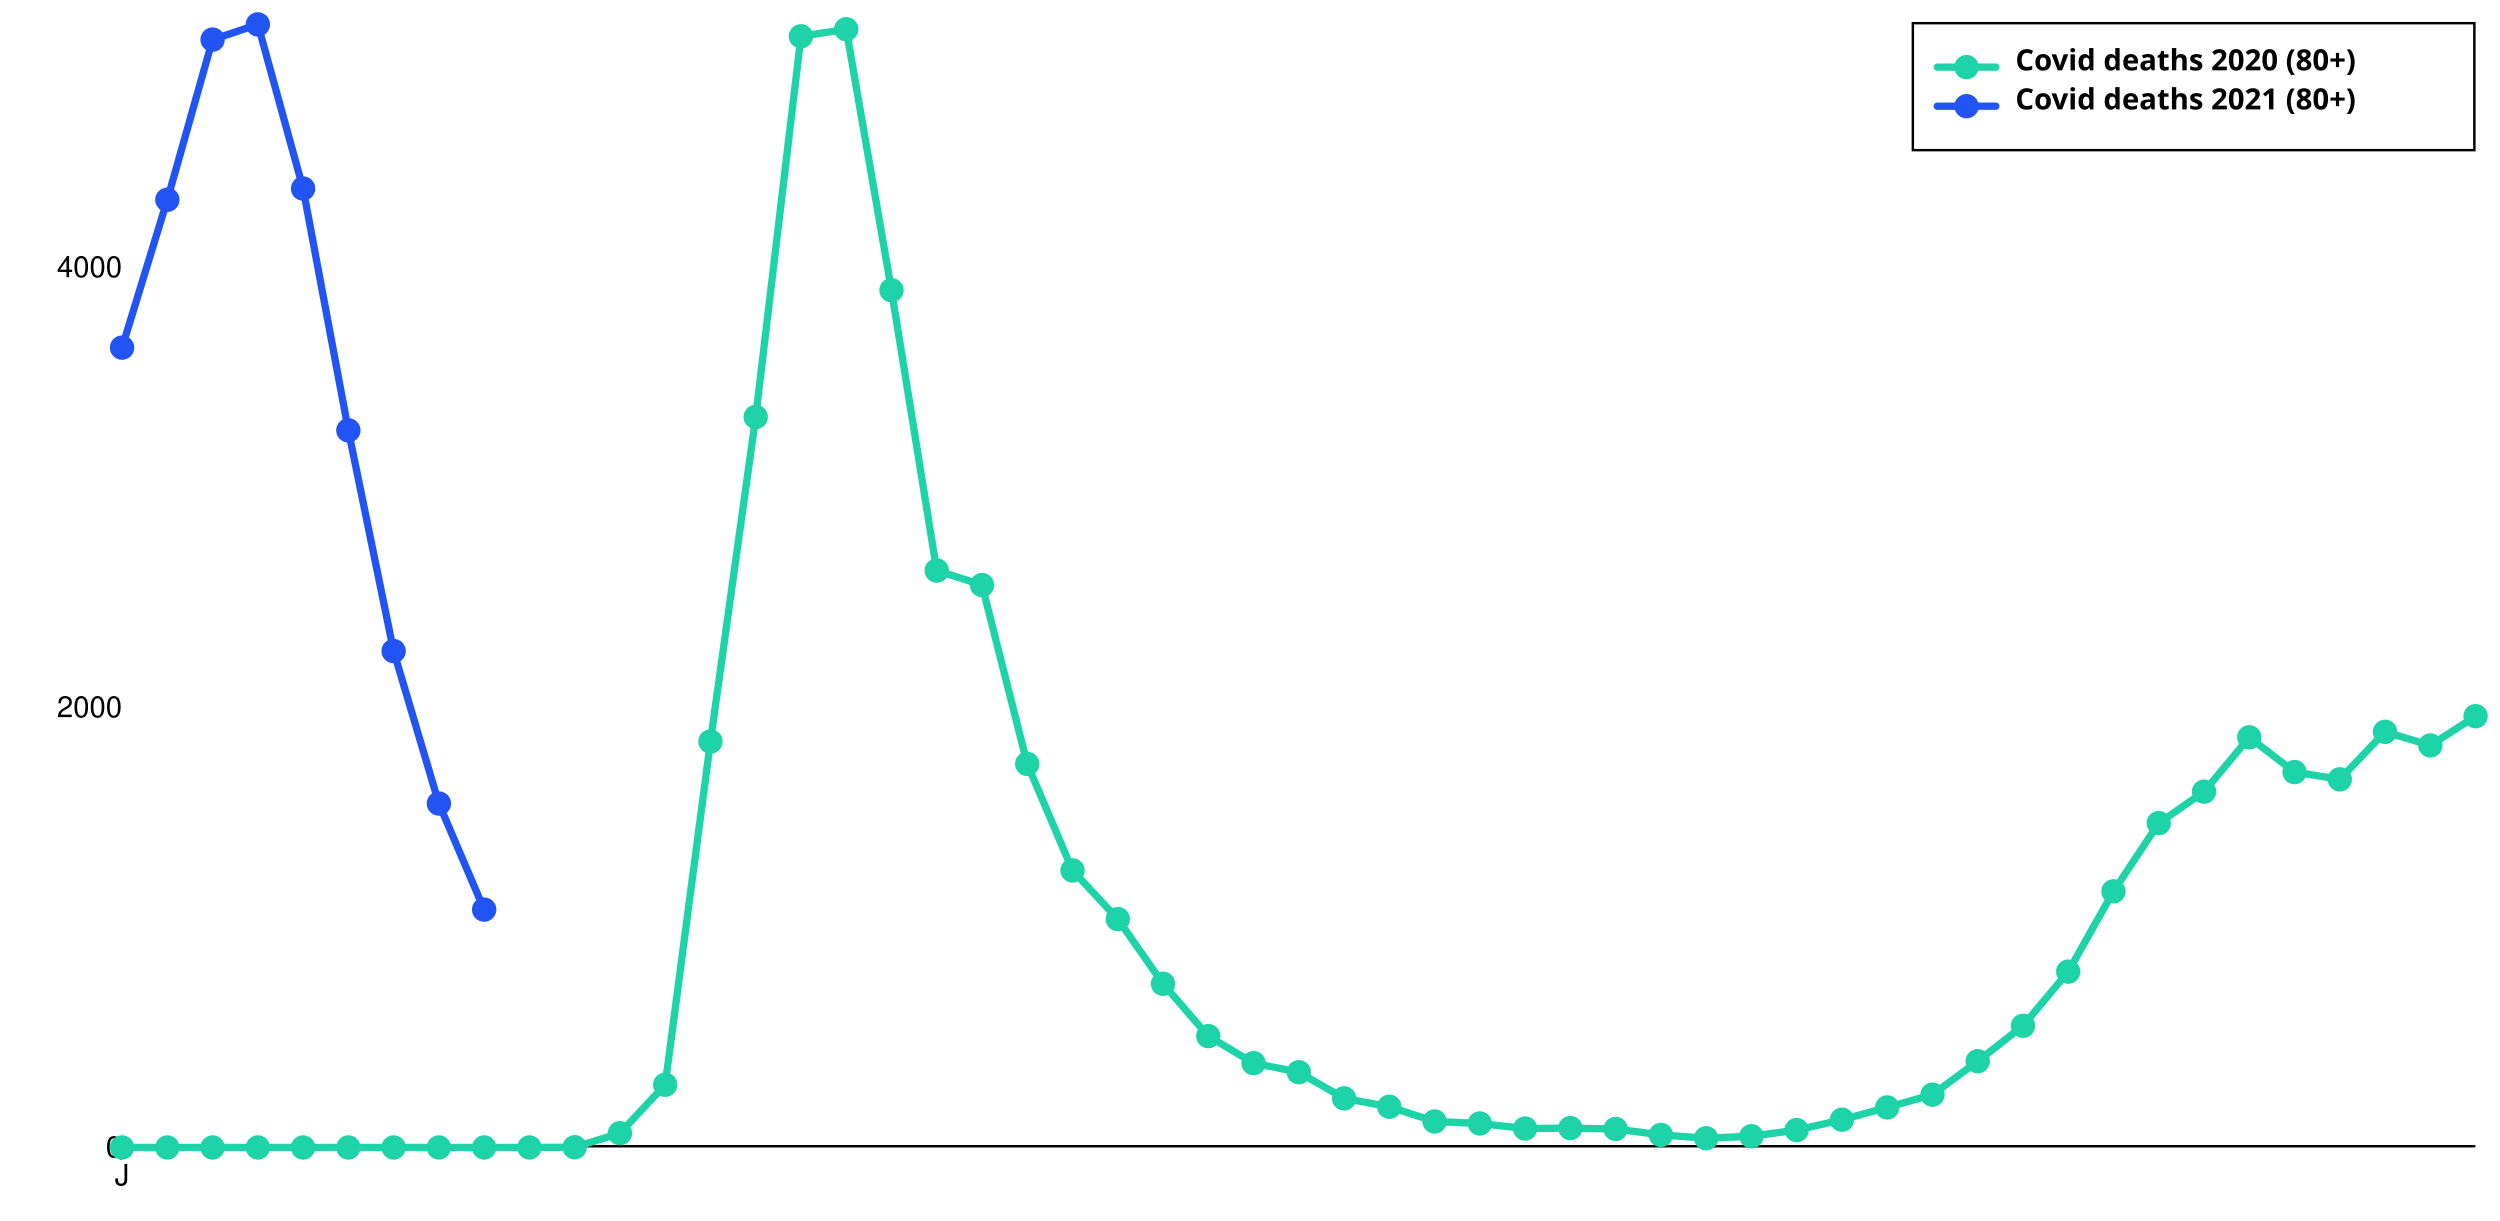
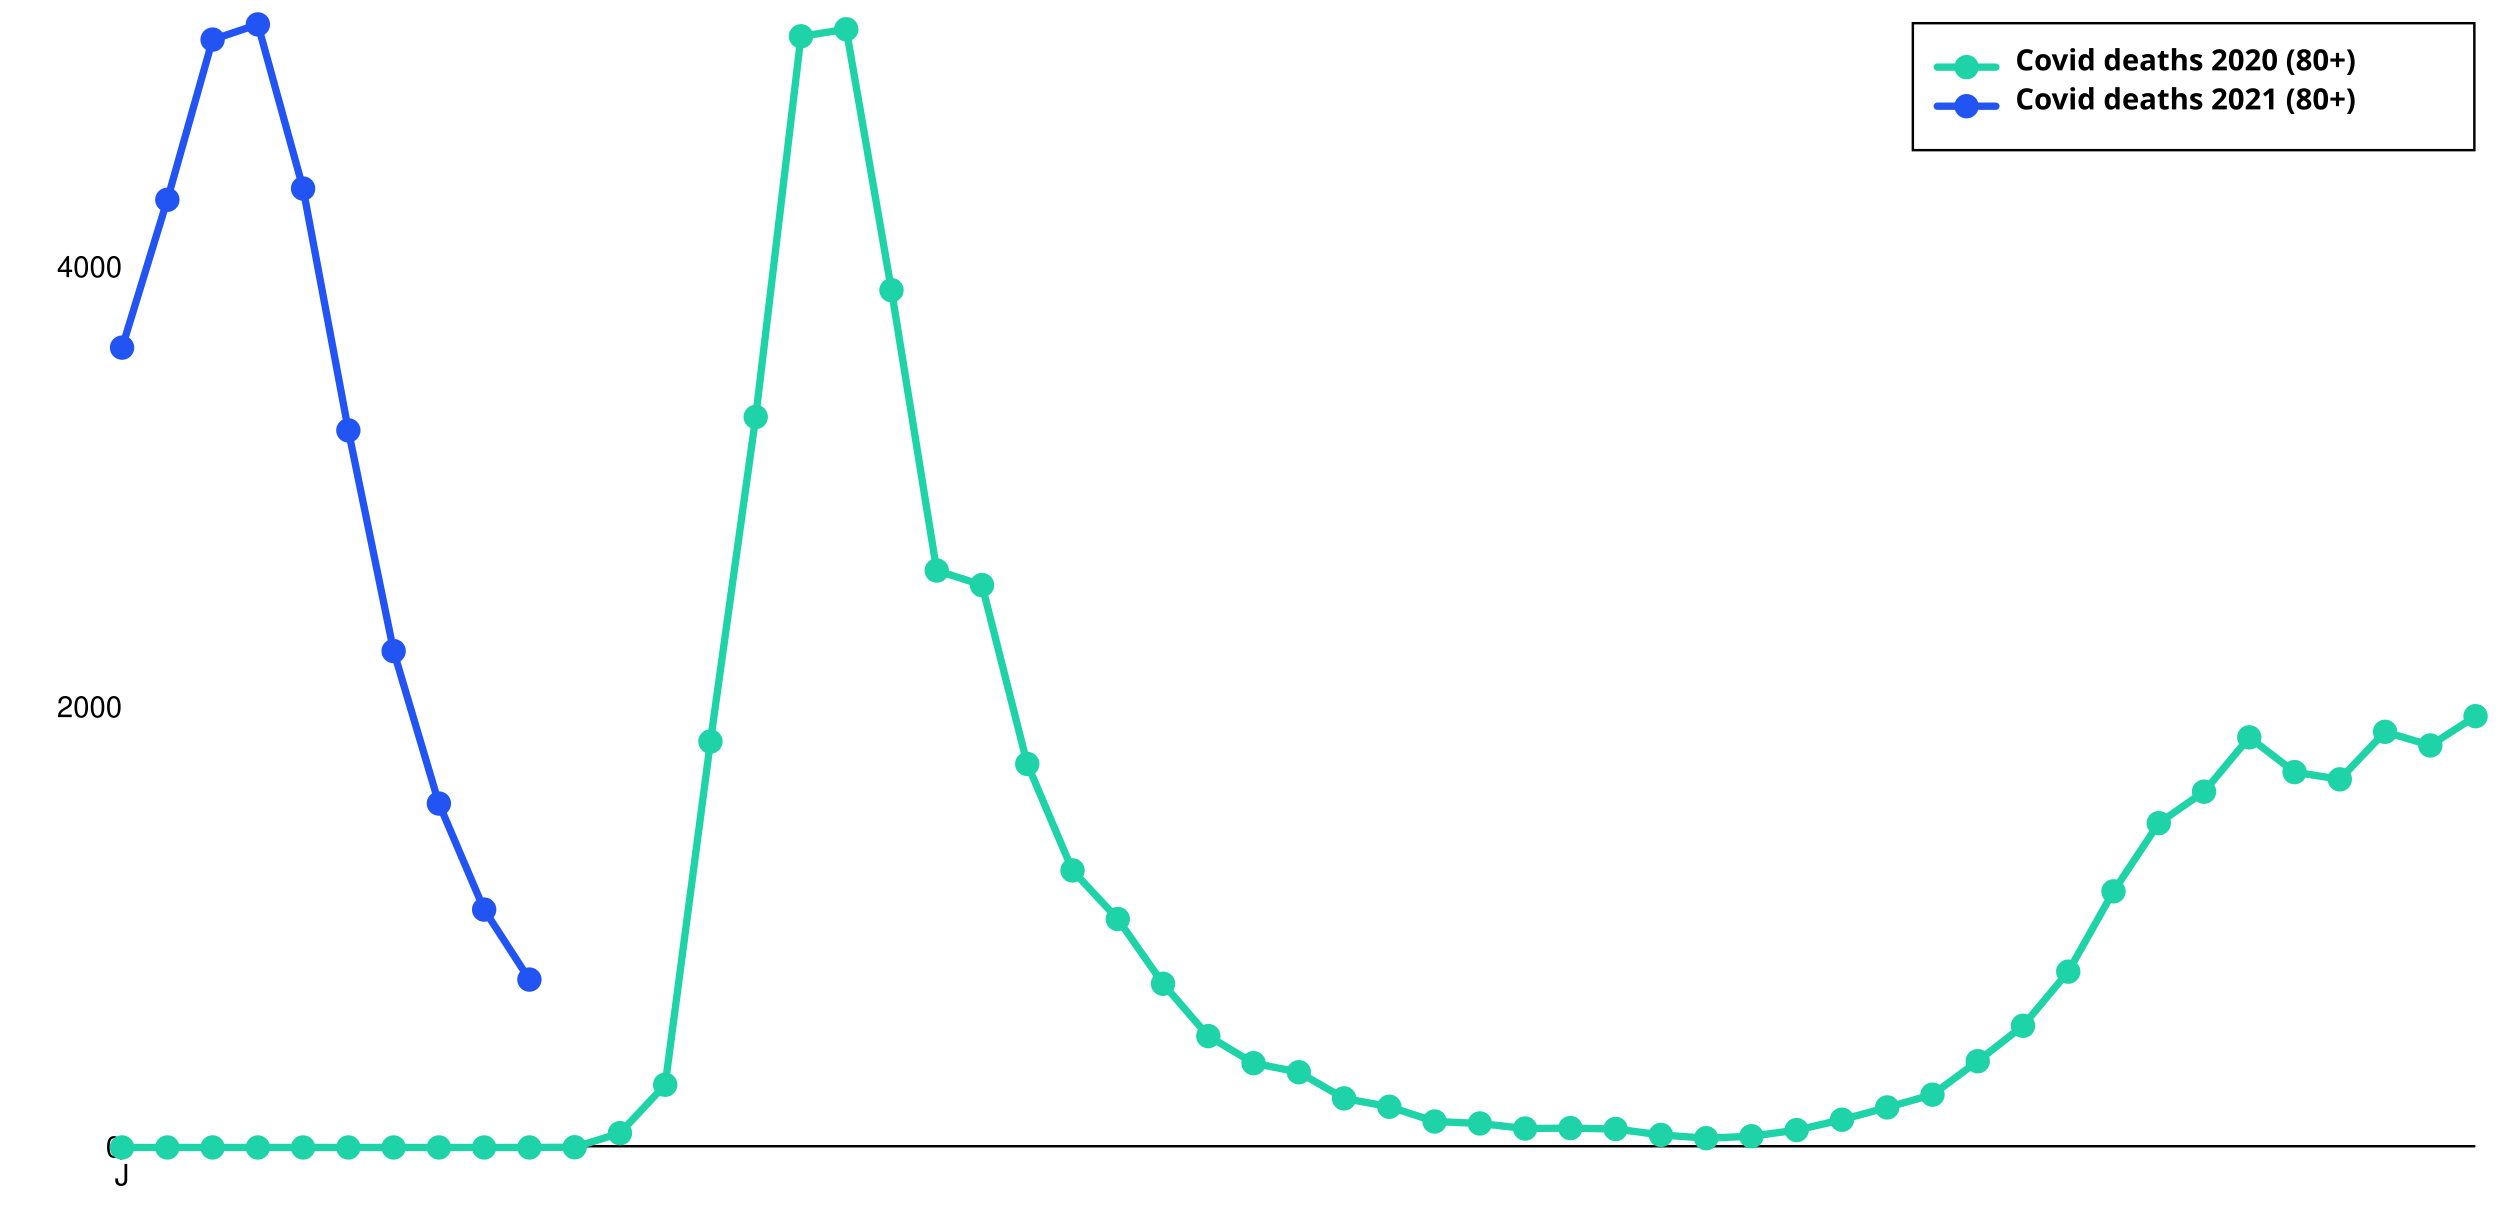
<svg xmlns="http://www.w3.org/2000/svg" width="1024" height="500" viewBox="0 0 1024 500" style="overflow:display" preserveAspectRatio="xMinYMin meet" overflow="visible">
  <defs>
    <style>
	.data-series path.line { fill-opacity: 0; stroke: black; }
	.data-series:hover path.line, .data-series.on path.line { cursor:pointer; }
	.data-series path.line.dotted { stroke-dasharray: 12 20 }
	#covid-deaths-2020-over80:hover path.line, #covid-deaths-2020-over80.on path.line { stroke-width: 5; }
	.data-series-0:hover circle, .data-series-0.on circle { display: inline; cursor:pointer; }
	#covid-deaths-2021-over80:hover path.line, #covid-deaths-2021-over80.on path.line { stroke-width: 5; }
	.data-series-1:hover circle, .data-series-1.on circle { display: inline; cursor:pointer; }
	.key rect { fill:transparent;stroke-width:1;stroke:black; }
	.key text { text-anchor:start;dominant-baseline:hanging;font-weight:bold;fill:black;stroke-width:0;font-family:sans-serif; }
	.graph-grid { font-family: "Helvetica Neue",Helvetica,Arial,"Lucida Grande",sans-serif; }
	.graph-grid line { stroke: black; stroke-width: 1; stroke-linecap: round; }
	.graph-grid.graph-grid-x text { text-anchor: middle; dominant-baseline: hanging; transform: translateY(10px); }
	.graph-grid.graph-grid-y text { text-anchor: end; dominant-baseline: middle; transform: translateX(-10px); }
	</style>
  </defs>
  <g class="graph-grid graph-grid-y">
    <line x1="49.50" y1="469.50" x2="1013.50" y2="469.50" data-left="50" />
    <text x="60" y="470" text-anchor="end">0</text>
    <text x="60" y="289.749" text-anchor="end">2000</text>
    <text x="60" y="109.498" text-anchor="end">4000</text>
    <text style="text-anchor:middle;dominant-baseline:hanging;font-weight:bold;transform: translateY(240px) rotate(-90deg);" />
  </g>
  <g class="graph-grid graph-grid-x">
    <line class="tick" x1="49.50" y1="469.50" x2="49.50" y2="474.50" />
    <text x="50" y="470" text-anchor="middle">J</text>
    <text style="text-anchor:middle;dominant-baseline:hanging;font-weight:bold;transform: translateY(240px) rotate(-90deg);" />
  </g>
  <g id="covid-deaths-2020-over80" class="data-series data-series-0">
    <path d="M 50.00,470.00L 68.54,470.00L 87.08,470.00L 105.62,470.00L 124.15,470.00L 142.69,470.00L 161.23,470.00L 179.77,470.00L 198.31,470.00L 216.85,470.00L 235.38,469.91L 253.92,464.14L 272.46,444.31L 291.00,303.72L 309.54,170.78L 328.08,14.87L 346.62,11.98L 365.15,118.87L 383.69,233.69L 402.23,239.64L 420.77,312.91L 439.31,356.53L 457.85,376.45L 476.38,402.95L 494.92,424.40L 513.46,435.48L 532.00,439.18L 550.54,449.90L 569.08,453.33L 587.62,459.37L 606.15,460.18L 624.69,462.25L 643.23,462.07L 661.77,462.43L 680.31,464.86L 698.85,466.21L 717.38,465.40L 735.92,462.88L 754.46,458.64L 773.00,453.60L 791.54,448.37L 810.08,434.67L 828.62,420.16L 847.15,397.99L 865.69,365.09L 884.23,337.16L 902.77,324.27L 921.31,302.01L 939.85,316.25L 958.38,319.22L 976.92,299.75L 995.46,305.34L 1014.00,293.35" class="line" style="stroke:#1DD3A7" stroke-width="3" stroke-linecap="round" />
    <circle cx="50.00" cy="470.00" data-y="0.00" data-x="0" r="5" fill="#1DD3A7" />
    <circle cx="68.54" cy="470.00" data-y="0.00" data-x="1" r="5" fill="#1DD3A7" />
    <circle cx="87.08" cy="470.00" data-y="0.00" data-x="2" r="5" fill="#1DD3A7" />
    <circle cx="105.62" cy="470.00" data-y="0.00" data-x="3" r="5" fill="#1DD3A7" />
    <circle cx="124.15" cy="470.00" data-y="0.00" data-x="4" r="5" fill="#1DD3A7" />
    <circle cx="142.69" cy="470.00" data-y="0.00" data-x="5" r="5" fill="#1DD3A7" />
    <circle cx="161.23" cy="470.00" data-y="0.00" data-x="6" r="5" fill="#1DD3A7" />
    <circle cx="179.77" cy="470.00" data-y="0.00" data-x="7" r="5" fill="#1DD3A7" />
    <circle cx="198.31" cy="470.00" data-y="0.00" data-x="8" r="5" fill="#1DD3A7" />
    <circle cx="216.85" cy="470.00" data-y="0.00" data-x="9" r="5" fill="#1DD3A7" />
    <circle cx="235.38" cy="469.91" data-y="1.00" data-x="10" r="5" fill="#1DD3A7" />
    <circle cx="253.92" cy="464.14" data-y="65.00" data-x="11" r="5" fill="#1DD3A7" />
    <circle cx="272.46" cy="444.31" data-y="285.00" data-x="12" r="5" fill="#1DD3A7" />
    <circle cx="291.00" cy="303.72" data-y="1845.00" data-x="13" r="5" fill="#1DD3A7" />
    <circle cx="309.54" cy="170.78" data-y="3320.00" data-x="14" r="5" fill="#1DD3A7" />
    <circle cx="328.08" cy="14.87" data-y="5050.00" data-x="15" r="5" fill="#1DD3A7" />
    <circle cx="346.62" cy="11.98" data-y="5082.00" data-x="16" r="5" fill="#1DD3A7" />
    <circle cx="365.15" cy="118.87" data-y="3896.00" data-x="17" r="5" fill="#1DD3A7" />
    <circle cx="383.69" cy="233.69" data-y="2622.00" data-x="18" r="5" fill="#1DD3A7" />
    <circle cx="402.23" cy="239.64" data-y="2556.00" data-x="19" r="5" fill="#1DD3A7" />
    <circle cx="420.77" cy="312.91" data-y="1743.00" data-x="20" r="5" fill="#1DD3A7" />
    <circle cx="439.31" cy="356.53" data-y="1259.00" data-x="21" r="5" fill="#1DD3A7" />
    <circle cx="457.85" cy="376.45" data-y="1038.00" data-x="22" r="5" fill="#1DD3A7" />
    <circle cx="476.38" cy="402.95" data-y="744.00" data-x="23" r="5" fill="#1DD3A7" />
    <circle cx="494.92" cy="424.40" data-y="506.00" data-x="24" r="5" fill="#1DD3A7" />
    <circle cx="513.46" cy="435.48" data-y="383.00" data-x="25" r="5" fill="#1DD3A7" />
    <circle cx="532.00" cy="439.18" data-y="342.00" data-x="26" r="5" fill="#1DD3A7" />
    <circle cx="550.54" cy="449.90" data-y="223.00" data-x="27" r="5" fill="#1DD3A7" />
    <circle cx="569.08" cy="453.33" data-y="185.00" data-x="28" r="5" fill="#1DD3A7" />
    <circle cx="587.62" cy="459.37" data-y="118.00" data-x="29" r="5" fill="#1DD3A7" />
    <circle cx="606.15" cy="460.18" data-y="109.00" data-x="30" r="5" fill="#1DD3A7" />
    <circle cx="624.69" cy="462.25" data-y="86.00" data-x="31" r="5" fill="#1DD3A7" />
    <circle cx="643.23" cy="462.07" data-y="88.00" data-x="32" r="5" fill="#1DD3A7" />
    <circle cx="661.77" cy="462.43" data-y="84.00" data-x="33" r="5" fill="#1DD3A7" />
    <circle cx="680.31" cy="464.86" data-y="57.00" data-x="34" r="5" fill="#1DD3A7" />
    <circle cx="698.85" cy="466.21" data-y="42.00" data-x="35" r="5" fill="#1DD3A7" />
    <circle cx="717.38" cy="465.40" data-y="51.00" data-x="36" r="5" fill="#1DD3A7" />
    <circle cx="735.92" cy="462.88" data-y="79.00" data-x="37" r="5" fill="#1DD3A7" />
    <circle cx="754.46" cy="458.64" data-y="126.00" data-x="38" r="5" fill="#1DD3A7" />
    <circle cx="773.00" cy="453.60" data-y="182.00" data-x="39" r="5" fill="#1DD3A7" />
    <circle cx="791.54" cy="448.37" data-y="240.00" data-x="40" r="5" fill="#1DD3A7" />
    <circle cx="810.08" cy="434.67" data-y="392.00" data-x="41" r="5" fill="#1DD3A7" />
    <circle cx="828.62" cy="420.16" data-y="553.00" data-x="42" r="5" fill="#1DD3A7" />
    <circle cx="847.15" cy="397.99" data-y="799.00" data-x="43" r="5" fill="#1DD3A7" />
    <circle cx="865.69" cy="365.09" data-y="1164.00" data-x="44" r="5" fill="#1DD3A7" />
    <circle cx="884.23" cy="337.16" data-y="1474.00" data-x="45" r="5" fill="#1DD3A7" />
    <circle cx="902.77" cy="324.27" data-y="1617.00" data-x="46" r="5" fill="#1DD3A7" />
    <circle cx="921.31" cy="302.01" data-y="1864.00" data-x="47" r="5" fill="#1DD3A7" />
    <circle cx="939.85" cy="316.25" data-y="1706.00" data-x="48" r="5" fill="#1DD3A7" />
    <circle cx="958.38" cy="319.22" data-y="1673.00" data-x="49" r="5" fill="#1DD3A7" />
    <circle cx="976.92" cy="299.75" data-y="1889.00" data-x="50" r="5" fill="#1DD3A7" />
    <circle cx="995.46" cy="305.34" data-y="1827.00" data-x="51" r="5" fill="#1DD3A7" />
    <circle cx="1014.00" cy="293.35" data-y="1960.00" data-x="52" r="5" fill="#1DD3A7" />
  </g>
  <g id="covid-deaths-2021-over80" class="data-series data-series-1">
-     <path d="M 50.00,142.39L 68.54,81.83L 87.08,16.22L 105.62,10.00L 124.15,77.23L 142.69,176.28L 161.23,266.68L 179.77,329.13L 198.31,372.57" class="line" style="stroke:#2254F4" stroke-width="3" stroke-linecap="round" />
+     <path d="M 50.00,142.39L 68.54,81.83L 87.08,16.22L 105.62,10.00L 124.15,77.23L 142.69,176.28L 161.23,266.68L 179.77,329.13L 198.31,372.57L 216.85,401.23" class="line" style="stroke:#2254F4" stroke-width="3" stroke-linecap="round" />
    <circle cx="50.00" cy="142.39" data-y="3635.00" data-x="0" r="5" fill="#2254F4" />
    <circle cx="68.54" cy="81.83" data-y="4307.00" data-x="1" r="5" fill="#2254F4" />
    <circle cx="87.08" cy="16.22" data-y="5035.00" data-x="2" r="5" fill="#2254F4" />
    <circle cx="105.62" cy="10.00" data-y="5104.00" data-x="3" r="5" fill="#2254F4" />
    <circle cx="124.15" cy="77.23" data-y="4358.00" data-x="4" r="5" fill="#2254F4" />
    <circle cx="142.69" cy="176.28" data-y="3259.00" data-x="5" r="5" fill="#2254F4" />
    <circle cx="161.23" cy="266.68" data-y="2256.00" data-x="6" r="5" fill="#2254F4" />
    <circle cx="179.77" cy="329.13" data-y="1563.00" data-x="7" r="5" fill="#2254F4" />
    <circle cx="198.31" cy="372.57" data-y="1081.00" data-x="8" r="5" fill="#2254F4" />
+     <circle cx="216.85" cy="401.23" data-y="763.00" data-x="9" r="5" fill="#2254F4" />
  </g>
  <g class="key">
    <rect x="783.5" y="9.5" width="230" height="52" />
    <g id="covid-deaths-2020-over80-key">&gt;	<text x="793.5" y="19.5">
        <tspan dx="32" dy="0">Covid deaths 2020 (80+)</tspan>
      </text>
      <path d="M793.50,27.50 l 24 0" class="line" style="stroke:#1DD3A7" stroke-width="3" stroke-linecap="round" />
      <circle cx="805.50" cy="27.50" r="5" fill="#1DD3A7" />
    </g>
    <g id="covid-deaths-2021-over80-key">&gt;	<text x="793.5" y="35.5">
        <tspan dx="32" dy="0">Covid deaths 2021 (80+)</tspan>
      </text>
      <path d="M793.50,43.50 l 24 0" class="line" style="stroke:#2254F4" stroke-width="3" stroke-linecap="round" />
      <circle cx="805.50" cy="43.50" r="5" fill="#2254F4" />
    </g>
  </g>
</svg>
